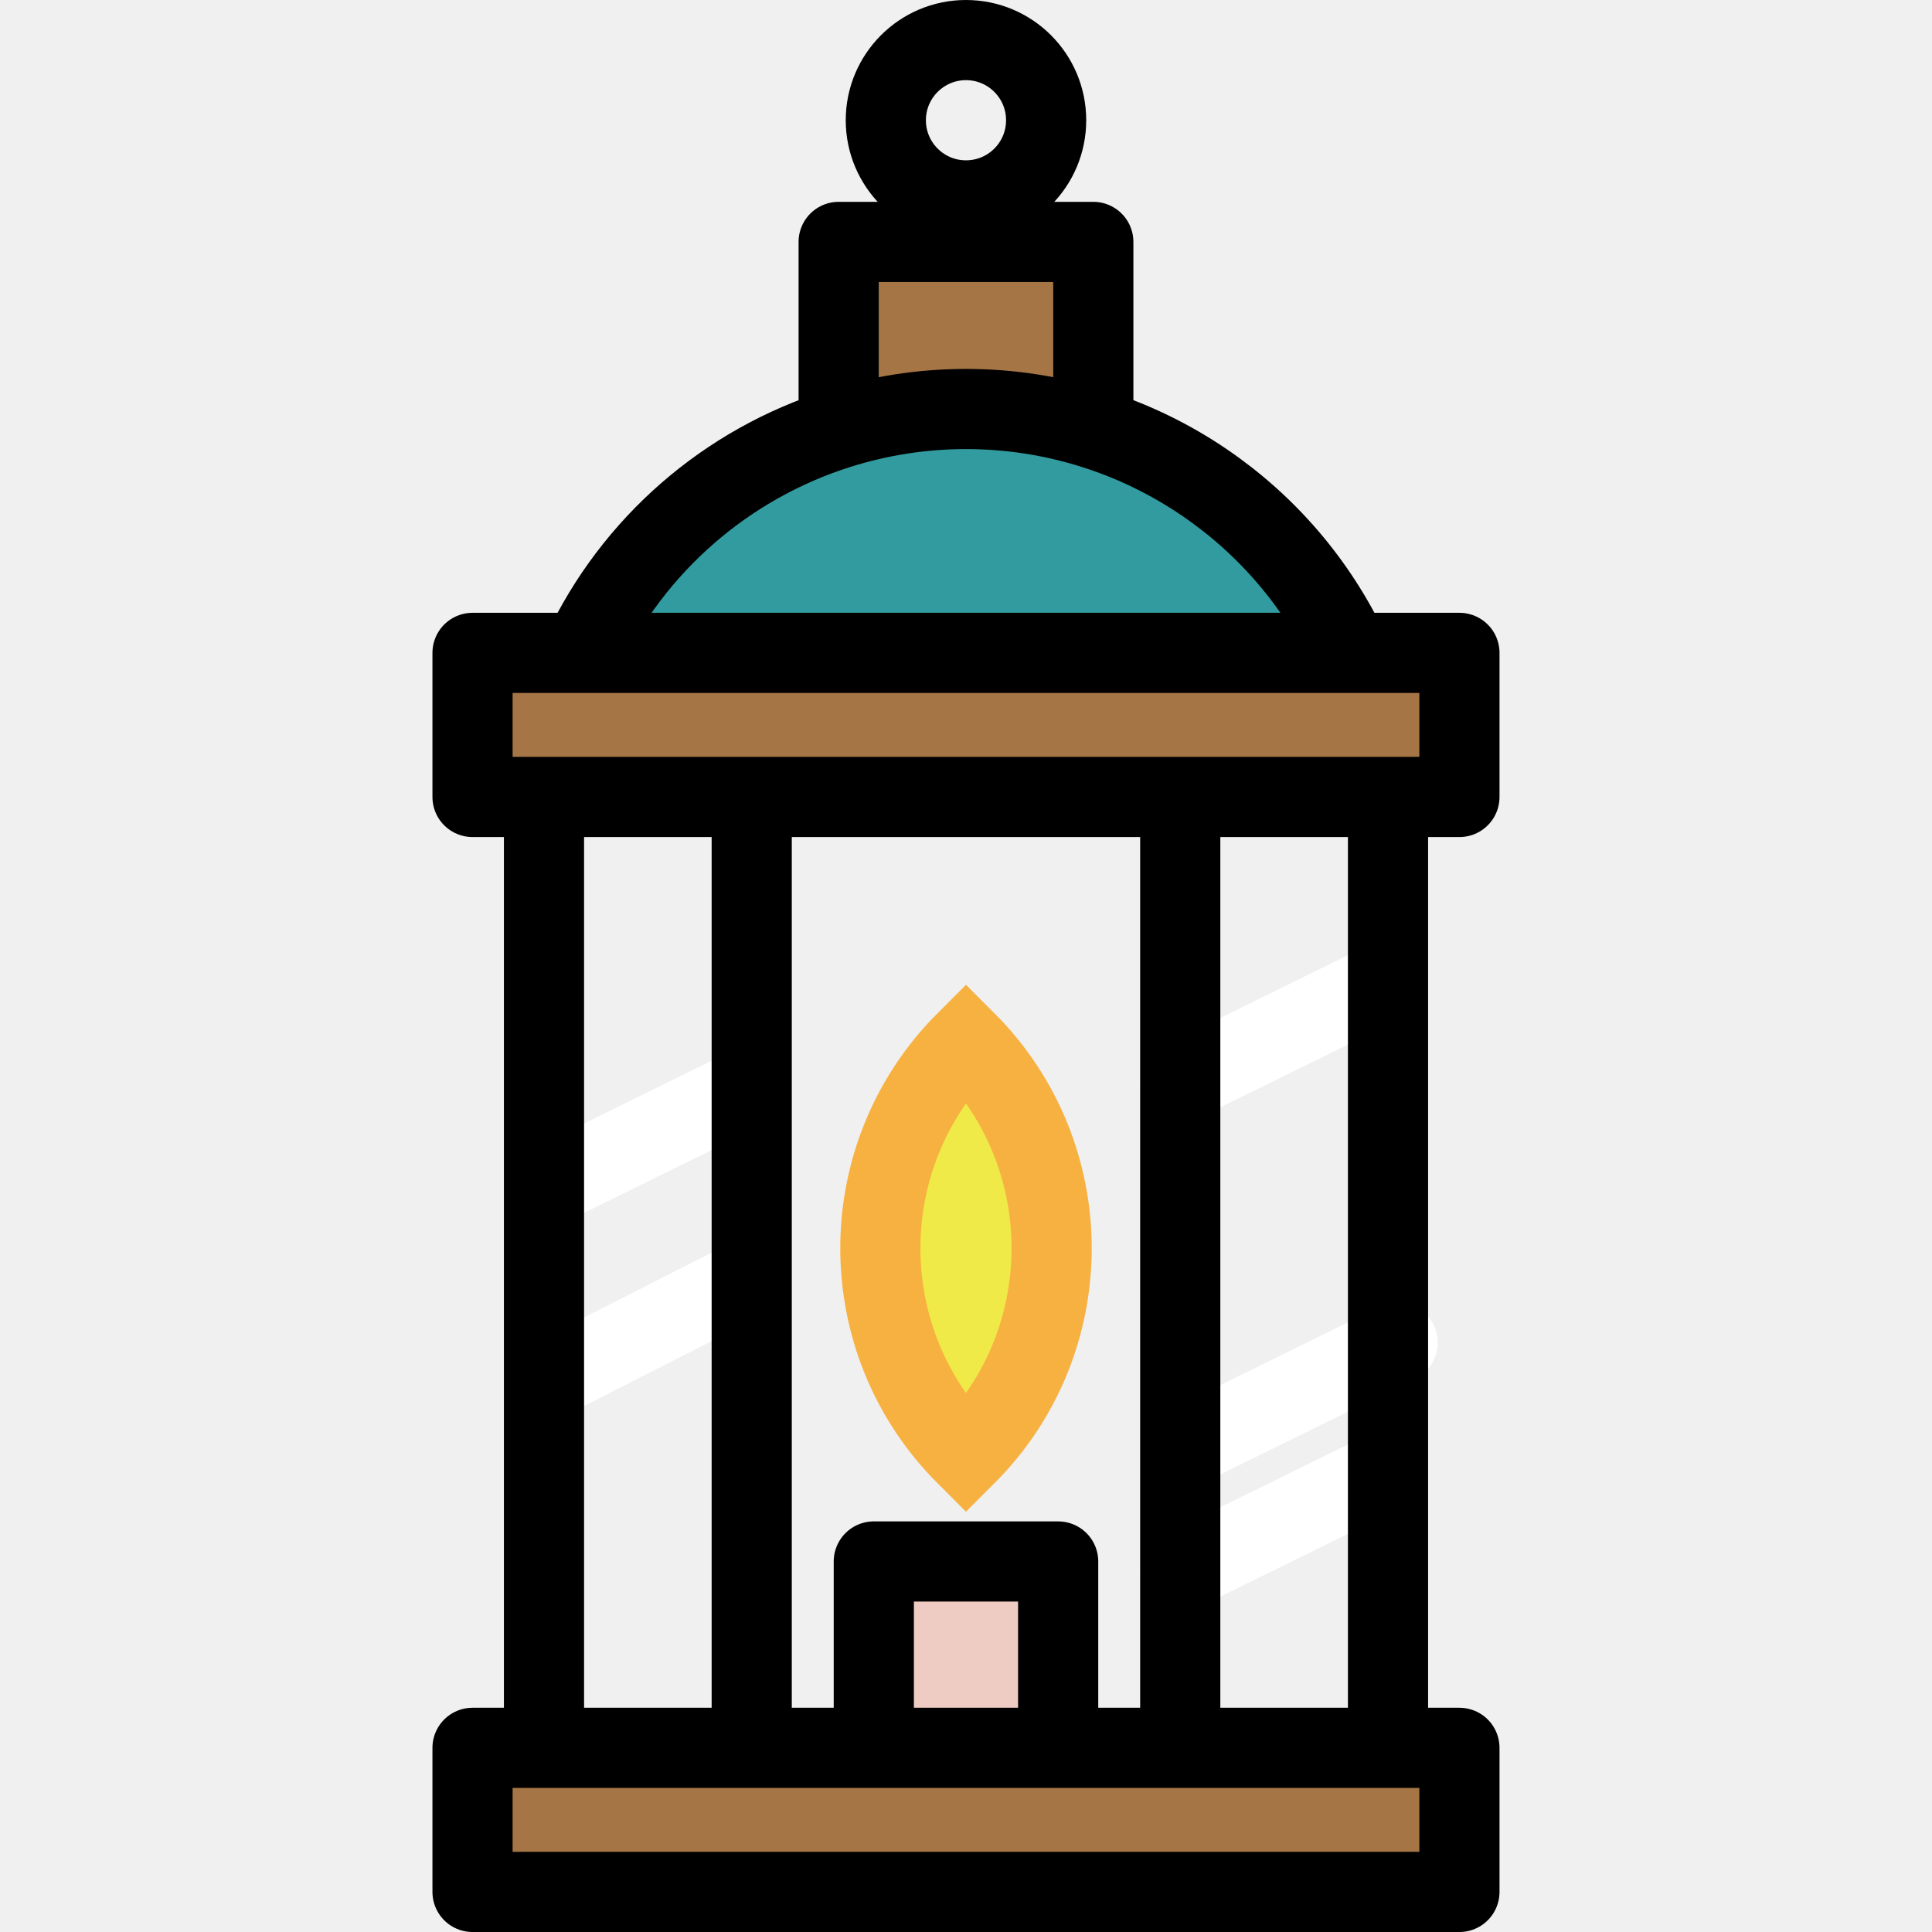
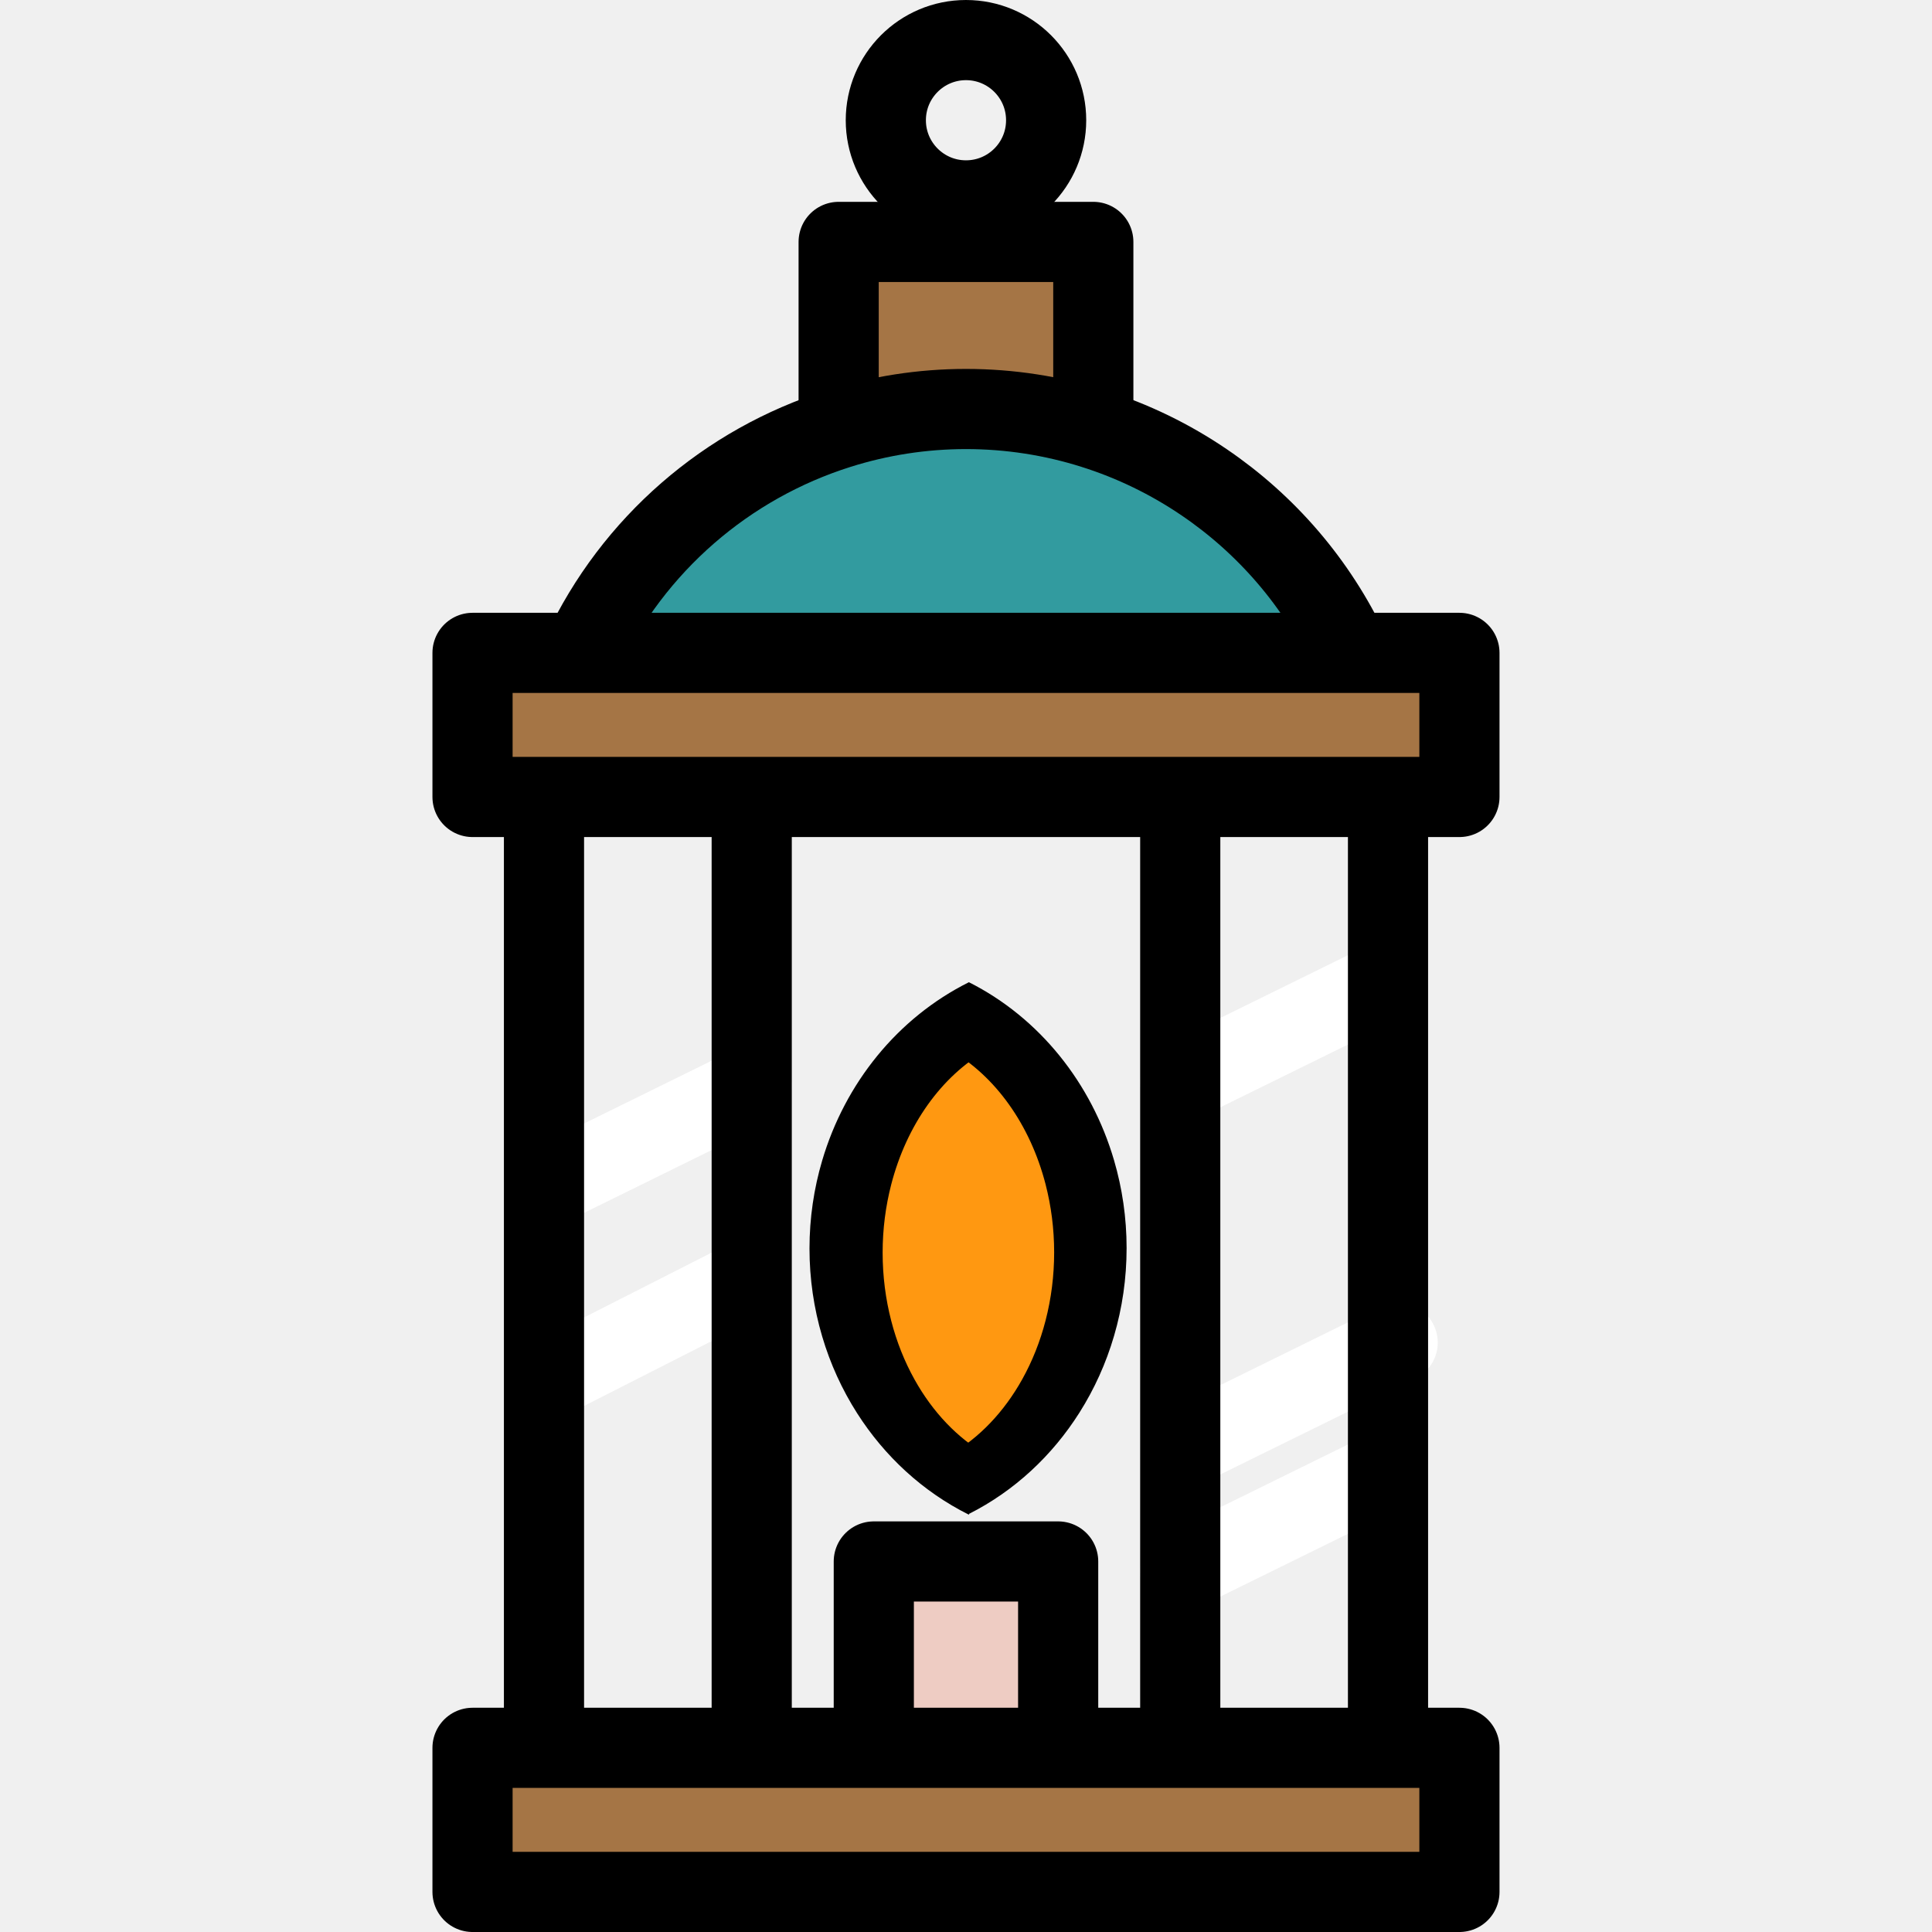
<svg xmlns="http://www.w3.org/2000/svg" version="1.1" id="Capa_1" x="0px" y="0px" viewBox="0 0 482.05 482.05" style="enable-background:new 0 0 482.05 482.05;" xml:space="preserve">
  <defs id="defs107" />
  <line style="fill:none;stroke:#ffffff;stroke-width:19.678;stroke-linecap:round;stroke-linejoin:round;stroke-miterlimit:10" x1="136.415" y1="344.489" x2="186.588" y2="318.989" id="line62-2" />
  <line style="fill:none;stroke:#ffffff;stroke-width:20;stroke-linecap:round;stroke-linejoin:round;stroke-miterlimit:10" x1="296.887" y1="360.478" x2="348.727" y2="334.978" id="line56" />
  <path style="fill:#a57545;" d="M272.79,60.36v46.57c-10.11-3.19-20.8-4.88-31.77-4.88s-21.66,1.7-31.77,4.89V60.36H272.79z" id="path4" />
  <path style="fill:#329b9f;" d="M336.77,162.9H145.28c12.71-27.11,36.13-47.19,63.97-55.96c10.11-3.19,20.8-4.89,31.77-4.89  s21.66,1.69,31.77,4.88c9.87,3.1,19.2,7.65,27.68,13.42C315.9,130.84,328.57,145.4,336.77,162.9z" id="path6" />
  <polygon style="fill:#a57545;" points="218.02,436.1 264.02,436.1 294.48,436.1 346.32,436.1 364.14,436.1 364.14,472.05   117.9,472.05 117.9,436.1 135.73,436.1 187.56,436.1 " id="polygon8" />
  <polygon style="fill:#a57545;" points="364.14,162.9 364.14,198.85 346.32,198.85 294.48,198.85 187.56,198.85 135.73,198.85   117.9,198.85 117.9,162.9 145.28,162.9 336.77,162.9 " id="polygon10" />
  <rect x="218.02" y="389.6" style="fill:#eeccc3;" width="46" height="46.5" id="rect24" />
-   <path style="fill:#EFEA48;" d="M241.02,259.85c14.25,14.25,21.37,32.92,21.37,51.6c0,18.68-7.12,37.35-21.37,51.6  C212.53,334.55,212.53,288.35,241.02,259.85z" id="path26" />
  <polygon style="fill:none;stroke:#000000;stroke-width:20;stroke-linejoin:round;stroke-miterlimit:10;" points="346.32,436.1   364.14,436.1 364.14,472.05 117.9,472.05 117.9,436.1 135.73,436.1 187.56,436.1 218.02,436.1 264.02,436.1 294.48,436.1 " id="polygon30" />
  <polygon style="fill:none;stroke:#000000;stroke-width:20;stroke-linejoin:round;stroke-miterlimit:10;" points="336.77,162.9   364.14,162.9 364.14,198.85 346.32,198.85 294.48,198.85 187.56,198.85 135.73,198.85 117.9,198.85 117.9,162.9 145.28,162.9 " id="polygon32" />
  <polyline style="fill:none;stroke:#000000;stroke-width:20;stroke-linejoin:round;stroke-miterlimit:10;" points="209.25,106.94   209.25,60.36 272.79,60.36 272.79,106.93 " id="polyline34" />
  <polyline style="fill:none;stroke:#000000;stroke-width:20;stroke-linejoin:round;stroke-miterlimit:10;" points="218.02,436.18   218.02,436.1 218.02,389.6 264.02,389.6 264.02,436.1 264.02,436.17 " id="polyline36" />
  <path style="fill:none;stroke:#000000;stroke-width:20;stroke-linejoin:round;stroke-miterlimit:10;" d="M145.28,162.9  c12.71-27.11,36.13-47.19,63.97-55.96c10.11-3.19,20.8-4.89,31.77-4.89s21.66,1.69,31.77,4.88c9.87,3.1,19.2,7.65,27.68,13.42  c15.43,10.49,28.1,25.05,36.3,42.55" id="path38" />
  <path style="fill:none;stroke:#000000;stroke-width:20;stroke-linejoin:round;stroke-miterlimit:10;" d="M261.02,30  c0-11.04-8.95-20-20-20c-11.04,0-20,8.96-20,20c0,11.05,8.96,20,20,20C252.07,50,261.02,41.05,261.02,30z" id="path40" />
-   <path style="fill:none;stroke:#F7B141;stroke-width:20;stroke-linecap:round;stroke-miterlimit:10;" d="M241.02,363.05  c-28.49-28.5-28.49-74.7,0-103.2c14.25,14.25,21.37,32.92,21.37,51.6C262.39,330.13,255.27,348.8,241.02,363.05z" id="path42" />
  <line style="fill:none;stroke:#FFFFFF;stroke-width:20;stroke-linecap:round;stroke-linejoin:round;stroke-miterlimit:10;" x1="294.48" y1="392.14" x2="346.32" y2="366.64" id="line58" />
  <line style="fill:none;stroke:#FFFFFF;stroke-width:20;stroke-linecap:round;stroke-linejoin:round;stroke-miterlimit:10;" x1="135.73" y1="296.39" x2="187.56" y2="270.89" id="line62" />
  <line style="fill:none;stroke:#FFFFFF;stroke-width:20;stroke-linecap:round;stroke-linejoin:round;stroke-miterlimit:10;" x1="294.48" y1="270.06" x2="346.32" y2="244.56" id="line64" />
  <polyline style="fill:none;stroke:#000000;stroke-width:20;stroke-linejoin:round;stroke-miterlimit:10;" points="346.32,436.1   346.32,366.64 346.32,336.64 346.32,244.56 346.32,198.85 " id="polyline66" />
  <polyline style="fill:none;stroke:#000000;stroke-width:20;stroke-linejoin:round;stroke-miterlimit:10;" points="135.73,436.1   135.73,296.39 135.73,254.23 135.73,198.85 " id="polyline68" />
  <polyline style="fill:none;stroke:#000000;stroke-width:20;stroke-linejoin:round;stroke-miterlimit:10;" points="294.48,436.1   294.48,392.14 294.48,362.14 294.48,270.06 294.48,198.85 " id="polyline70" />
  <polyline style="fill:none;stroke:#000000;stroke-width:20;stroke-linejoin:round;stroke-miterlimit:10;" points="187.56,436.1   187.56,270.89 187.56,228.74 187.56,198.85 " id="polyline72" />
  <g id="g74" />
  <g id="g76" />
  <g id="g78" />
  <g id="g80" />
  <g id="g82" />
  <g id="g84" />
  <g id="g86" />
  <g id="g88" />
  <g id="g90" />
  <g id="g92" />
  <g id="g94" />
  <g id="g96" />
  <g id="g98" />
  <g id="g100" />
  <g id="g102" />
+   <path style="fill:#ff9811;stroke-width:1.291" d="m 241.12,252.721 c 20.235,16.732 30.345,38.654 30.345,60.588 0,21.934 -10.11,43.856 -30.345,60.588 -40.456,-33.464 -40.456,-87.711 0,-121.175 z" id="path26" />
+   <path id="path38-7-1-5" style="fill:none;stroke:#000000;stroke-width:12.327;stroke-linejoin:round;stroke-miterlimit:10" d="m 244.479,250.598 c -16.19,8.085 -28.182,22.982 -33.42,40.692 -1.905,6.431 -2.92,13.231 -2.92,20.209 0,6.978 1.009,13.778 2.914,20.209 1.851,6.278 4.569,12.213 8.014,17.607 6.265,9.815 14.96,17.875 25.411,23.091 M 238.974,250.572 c 16.02,8.075 27.886,22.955 33.069,40.643 1.885,6.423 2.89,13.215 2.89,20.185 0,6.97 -0.999,13.762 -2.884,20.185 -1.832,6.271 -4.521,12.199 -7.93,17.587 -6.199,9.803 -14.803,17.853 -25.144,23.063 m 4.146,-115.514 c -12.947,7.41 -22.536,21.064 -26.725,37.296 -1.523,5.894 -2.335,12.127 -2.335,18.522 0,6.396 0.807,12.628 2.331,18.522 1.48,5.754 3.653,11.194 6.409,16.138 5.01,8.996 11.963,16.383 20.321,21.163 m -2.999,-111.703 c 12.947,7.41 22.536,21.064 26.725,37.296 1.523,5.894 2.335,12.127 2.335,18.522 0,6.396 -0.807,12.628 -2.331,18.522 -1.48,5.754 -3.653,11.194 -6.409,16.138 -5.01,8.996 -11.963,16.383 -20.321,21.163" />
</svg>
